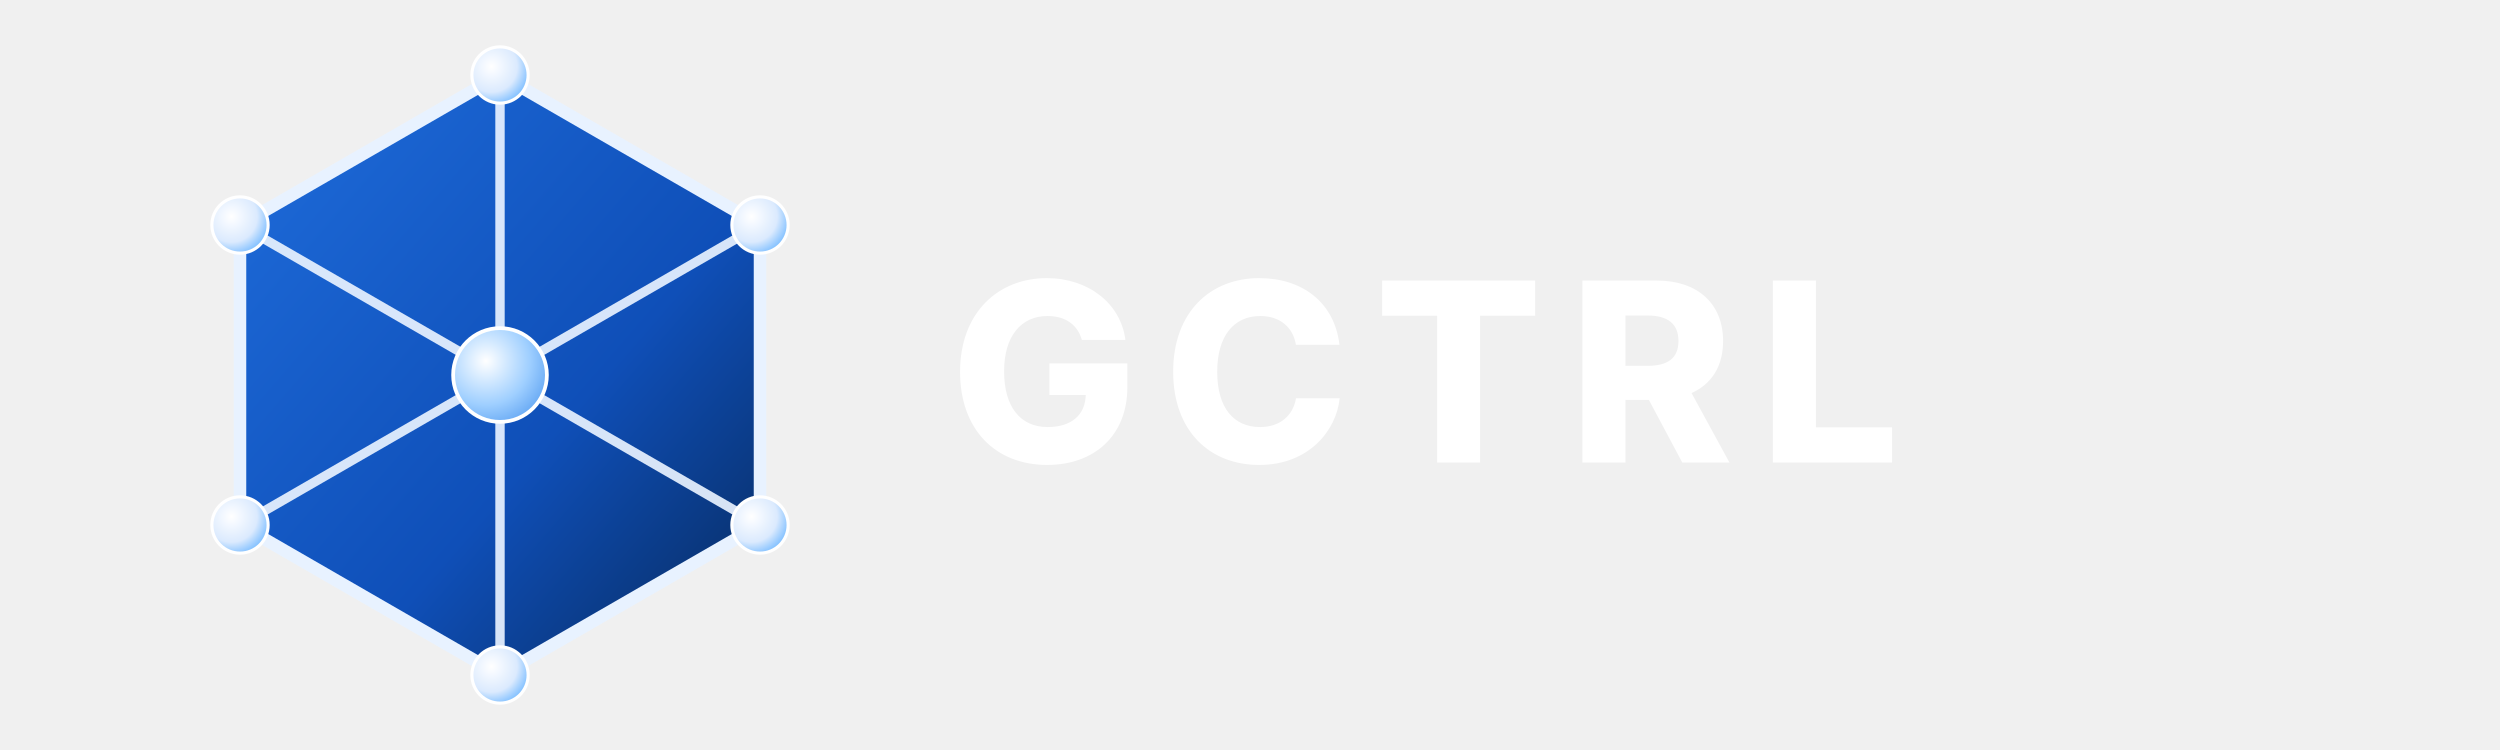
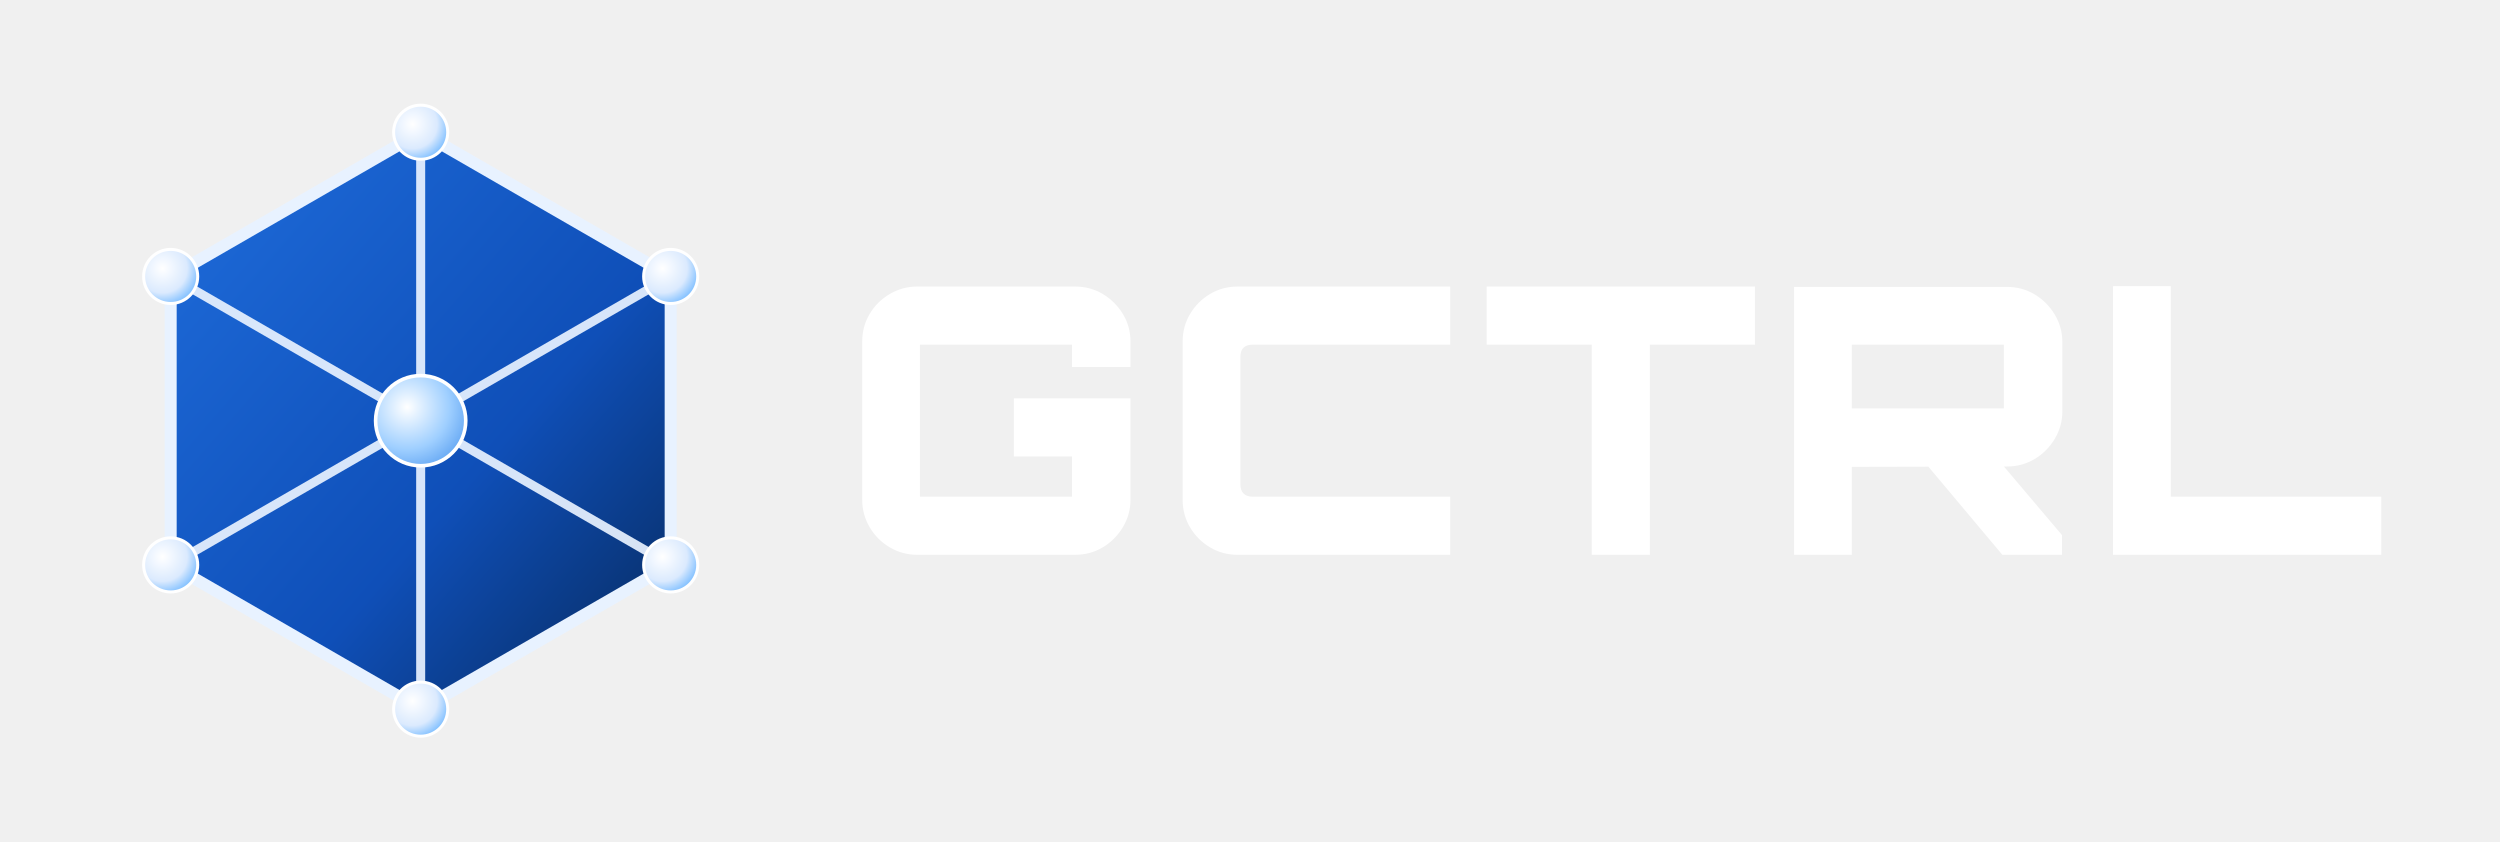
- <svg xmlns="http://www.w3.org/2000/svg" viewBox="0 0 400 120" width="480" height="144">
+ <svg xmlns="http://www.w3.org/2000/svg" viewBox="0 0 416 140" width="624" height="210">
  <defs>
    <linearGradient id="hexG" x1="0%" y1="0%" x2="100%" y2="100%">
      <stop offset="0%" stop-color="#1F6DDC" />
      <stop offset="60%" stop-color="#0F4FB8" />
      <stop offset="100%" stop-color="#072858" />
    </linearGradient>
    <radialGradient id="nodeG" cx="0.35" cy="0.35" r="0.7">
      <stop offset="0%" stop-color="#FFFFFF" />
      <stop offset="65%" stop-color="#DBEAFE" />
      <stop offset="100%" stop-color="#7FBFFF" />
    </radialGradient>
    <radialGradient id="hubG" cx="0.35" cy="0.35" r="0.85">
      <stop offset="0%" stop-color="#FFFFFF" />
      <stop offset="55%" stop-color="#9FCFFF" />
      <stop offset="100%" stop-color="#4A95EE" />
    </radialGradient>
  </defs>
-   <g transform="translate(80, 60)">
+   <g transform="translate(70.0, 70.0)">
    <polygon points="0,-48 41.6,-24 41.6,24 0,48 -41.6,24 -41.6,-24" fill="url(#hexG)" stroke="#E8F2FF" stroke-width="2" stroke-linejoin="round" />
    <g stroke="#E8F2FF" stroke-width="1.5" fill="none" opacity="0.92" stroke-linecap="round">
      <line x1="0" y1="-48" x2="0" y2="0" />
      <line x1="41.6" y1="-24" x2="0" y2="0" />
      <line x1="41.6" y1="24" x2="0" y2="0" />
      <line x1="0" y1="48" x2="0" y2="0" />
      <line x1="-41.6" y1="24" x2="0" y2="0" />
      <line x1="-41.6" y1="-24" x2="0" y2="0" />
    </g>
    <g fill="url(#nodeG)" stroke="#FFFFFF" stroke-width="0.5">
      <circle cx="0" cy="-48" r="4.5" />
      <circle cx="41.6" cy="-24" r="4.5" />
      <circle cx="41.6" cy="24" r="4.5" />
      <circle cx="0" cy="48" r="4.5" />
      <circle cx="-41.6" cy="24" r="4.5" />
      <circle cx="-41.6" cy="-24" r="4.5" />
    </g>
    <circle cx="0" cy="0" r="7.5" fill="url(#hubG)" stroke="#FFFFFF" stroke-width="0.6" />
  </g>
-   <text x="152" y="74" text-anchor="start" font-family="&quot;Inter&quot;, &quot;Helvetica Neue&quot;, -apple-system, sans-serif" font-size="40" font-weight="800" fill="#FFFFFF" letter-spacing="4">GCTRL</text>
+   <g transform="translate(140, 92.32)">
+     <g transform="translate(0.000, 0) scale(0.062, -0.062)">
+       <path d="M204 0Q164 0 130.0 20.0Q96 40 76.0 74.0Q56 108 56 148V572Q56 613 76.0 646.5Q96 680 130.0 700.0Q164 720 204 720H627Q668 720 701.5 700.0Q735 680 755.5 646.5Q776 613 776 572V504H619V564Q619 564 619.0 564.0Q619 564 619 564H211Q211 564 211.0 564.0Q211 564 211 564V156Q211 156 211.0 156.0Q211 156 211 156H619Q619 156 619.0 156.0Q619 156 619 156V264H463V420H776V148Q776 108 755.5 74.0Q735 40 701.5 20.0Q668 0 627 0Z" fill="#FFFFFF" />
+     </g>
+     <g transform="translate(53.320, 0) scale(0.062, -0.062)">
+       <path d="M204 0Q163 0 129.5 20.0Q96 40 76.0 73.5Q56 107 56 148V572Q56 613 76.0 646.5Q96 680 129.5 700.0Q163 720 204 720H774V564H244Q228 564 219.5 556.0Q211 548 211 531V189Q211 173 219.5 164.5Q228 156 244 156H774V0Z" fill="#FFFFFF" />
+     </g>
+     <g transform="translate(106.144, 0) scale(0.062, -0.062)">
+       <path d="M302 0V564H20V720H740V564H458V0Z" fill="#FFFFFF" />
+     </g>
+     <g transform="translate(155.062, 0) scale(0.062, -0.062)">
+       <path d="M615 0 406 249H609L775 53V0ZM56 0V719H627Q668 719 701.5 699.0Q735 679 755.5 645.0Q776 611 776 571V385Q776 345 755.5 311.0Q735 277 701.5 257.0Q668 237 627 237L211 236V0ZM211 393H619Q619 393 619.0 393.0Q619 393 619 393V564Q619 564 619.0 564.0Q619 564 619 564H211Q211 564 211.0 564.0Q211 564 211 564V393Q211 393 211.0 393.0Q211 393 211 393Z" fill="#FFFFFF" />
+     </g>
+     <g transform="translate(208.072, 0) scale(0.062, -0.062)">
+       <path d="M57 0V721H212V156H777V0Z" fill="#FFFFFF" />
+     </g>
+   </g>
</svg>
